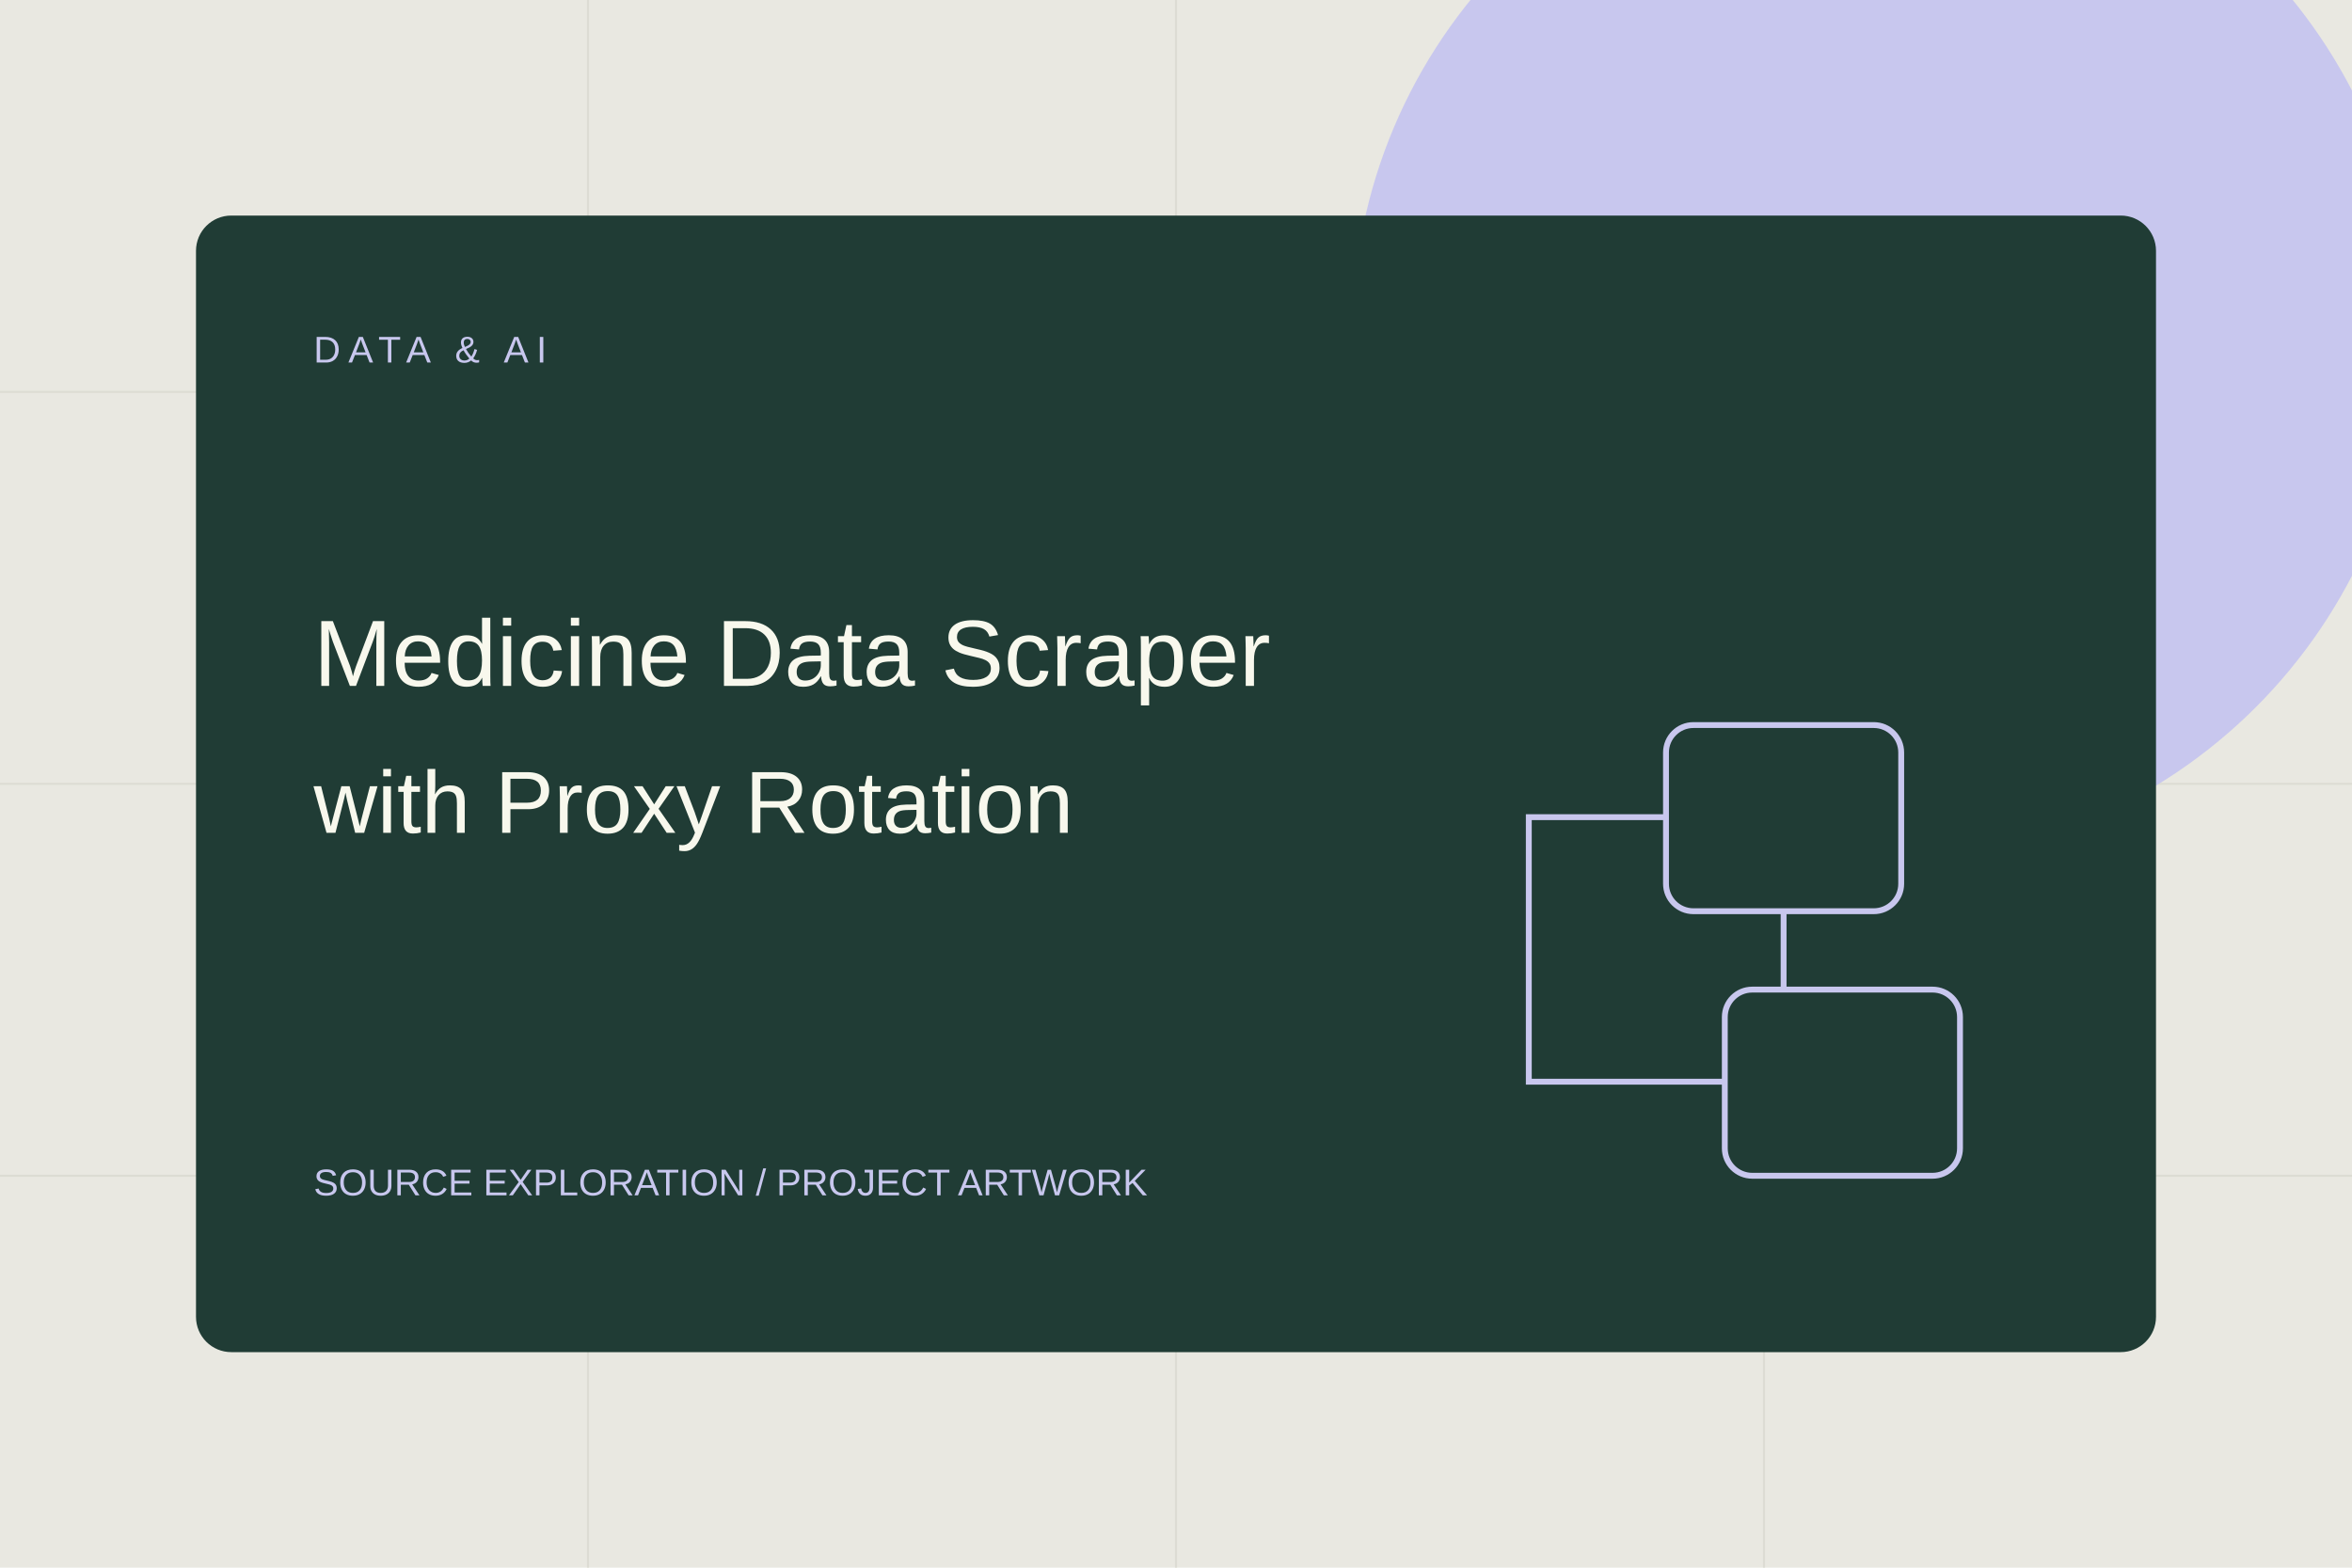
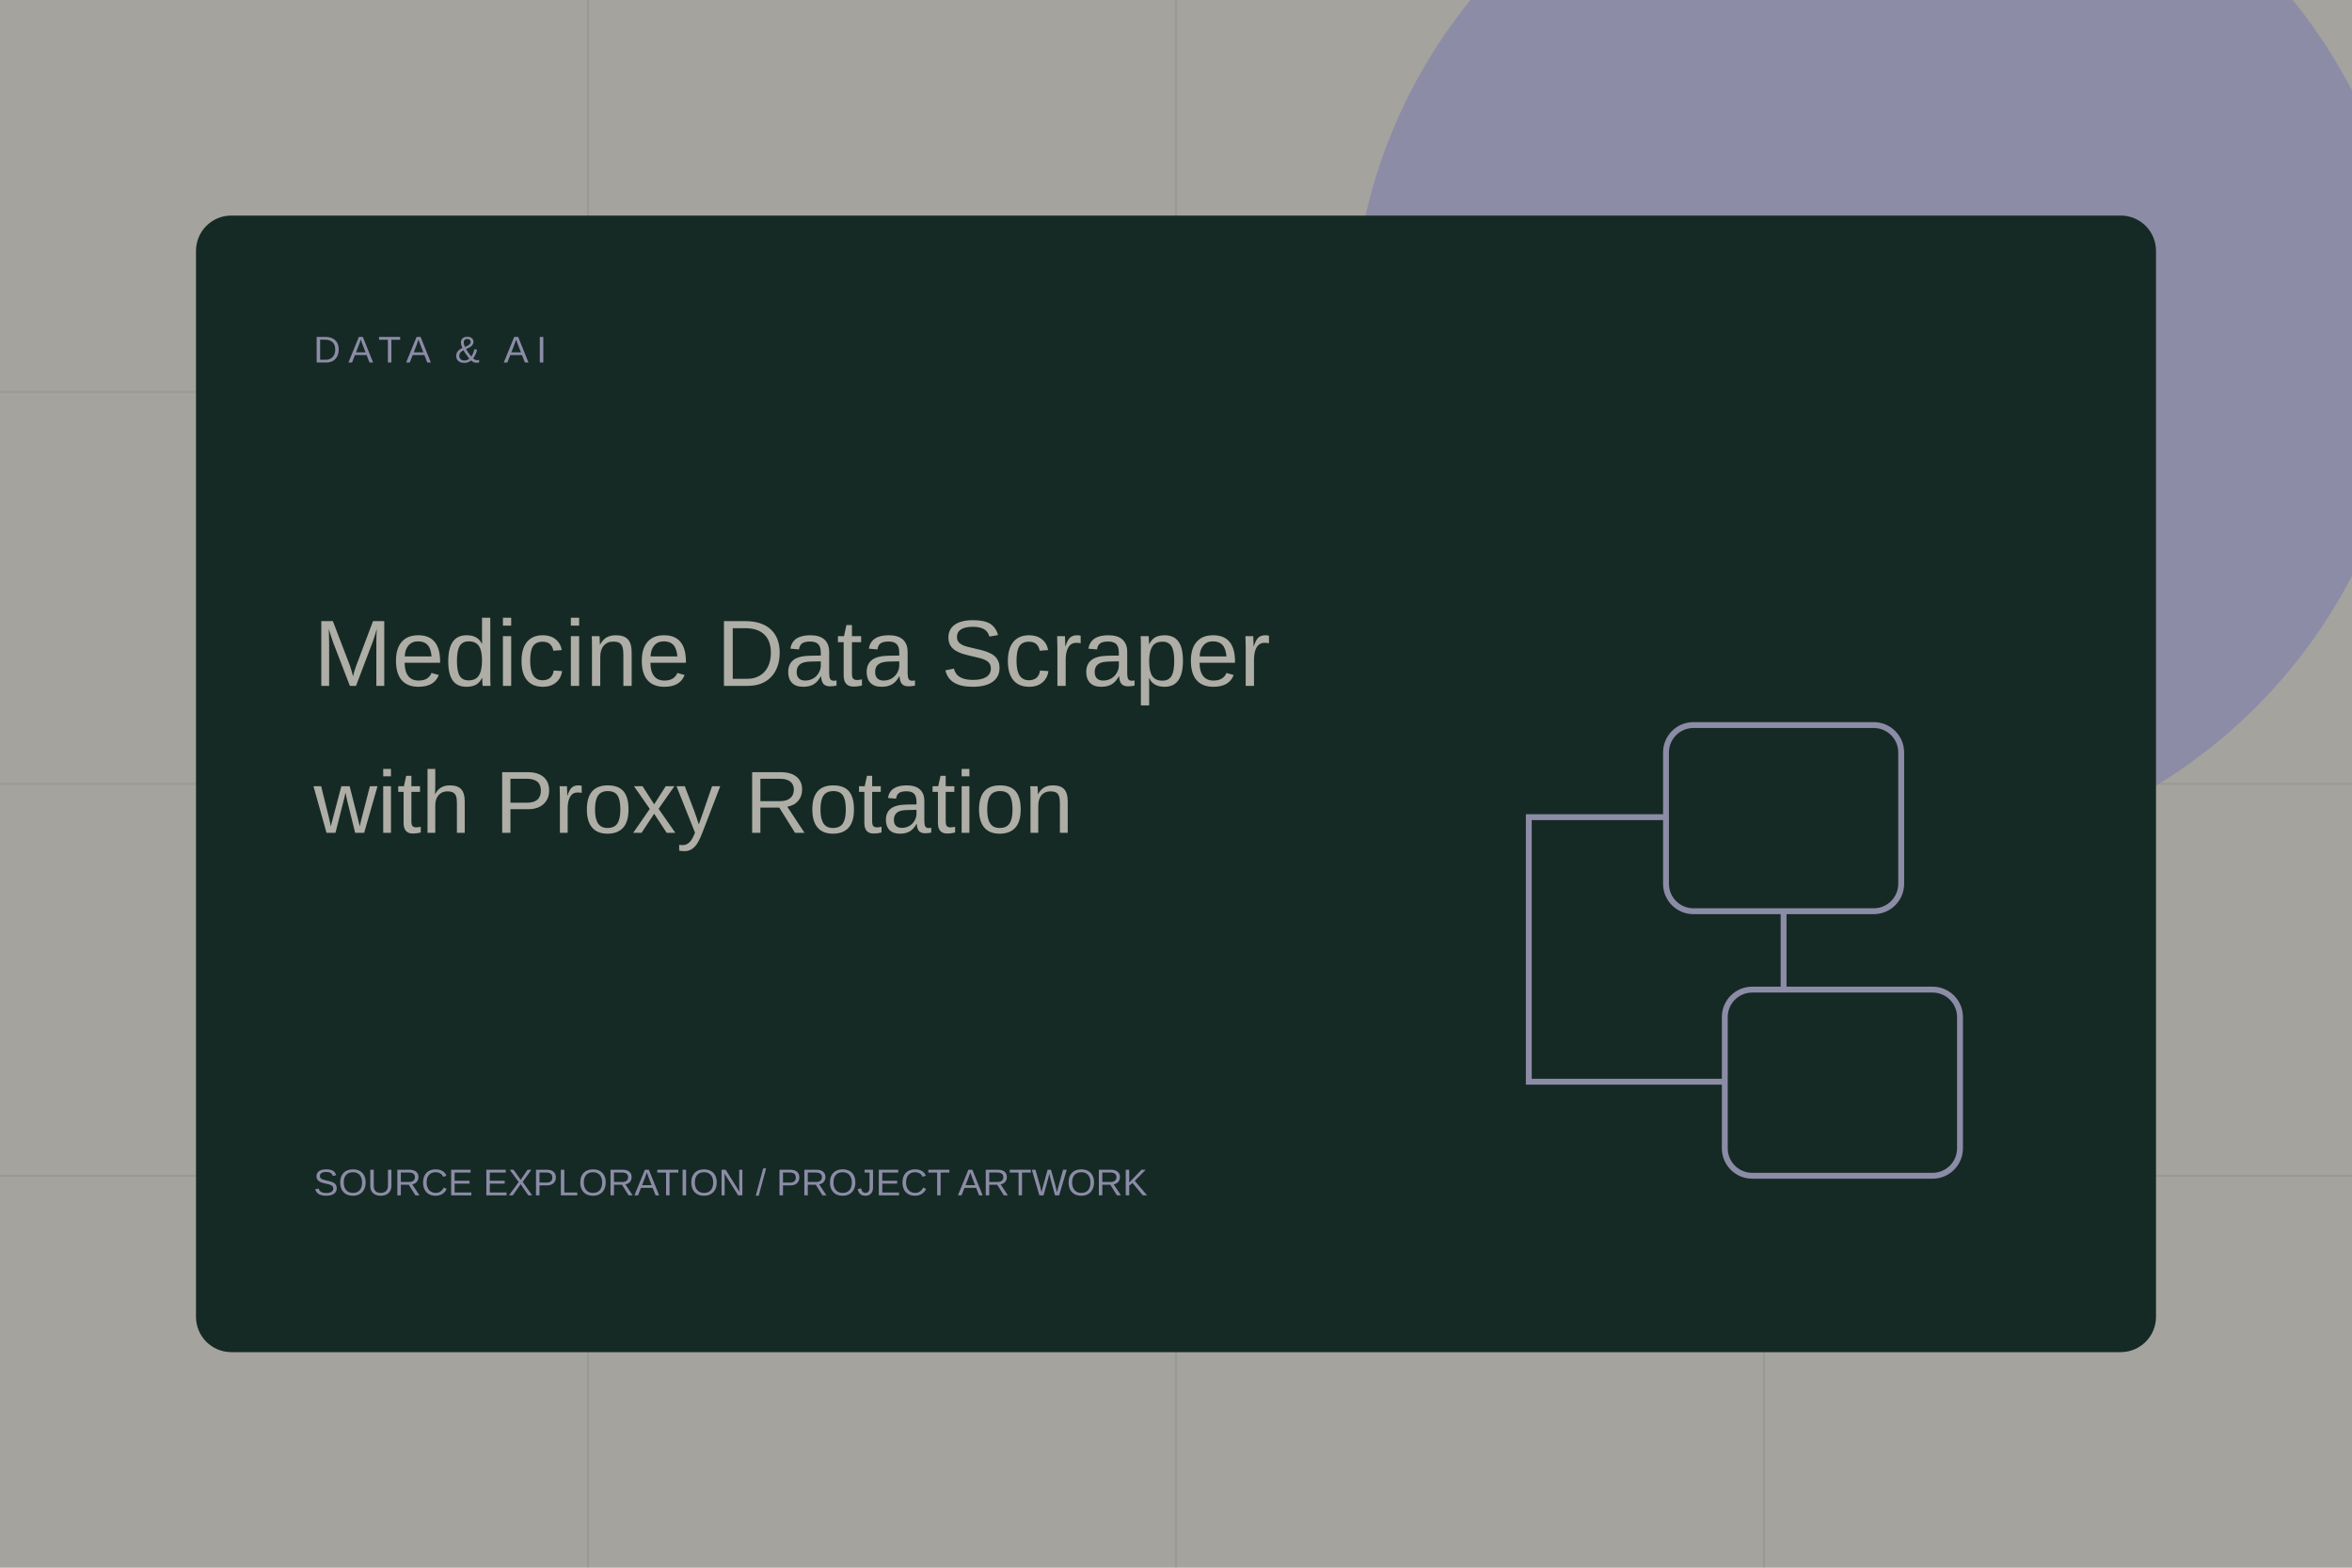
<svg xmlns="http://www.w3.org/2000/svg" width="1200" height="800" viewBox="0 0 1200 800">
  <rect width="1200" height="800" fill="#e9e8e1" />
  <path d="M0 200H1200M0 400H1200M0 600H1200M300 0V800M600 0V800M900 0V800" stroke="#dcdcd3" />
  <circle cx="960" cy="170" r="270" fill="#c8c7ee" />
  <rect x="100" y="110" width="1000" height="580" rx="18" fill="#203c35" />
  <g fill="none" stroke="#c8c7ee" stroke-width="3">
    <rect x="850" y="370" width="120" height="95" rx="14" />
    <rect x="880" y="505" width="120" height="95" rx="14" />
    <path d="M910 465v40M850 417H780v135h100" />
  </g>
  <g font-family="Arial,sans-serif">
    <text x="160" y="185" fill="#c8c7ee" font-size="19" letter-spacing="4">DATA &amp; AI</text>
    <text x="160" y="350" fill="#f8f8ed" font-size="48">Medicine Data Scraper</text>
    <text x="160" y="425" fill="#f8f8ed" font-size="45">with Proxy Rotation</text>
    <text x="160" y="610" fill="#c8c7ee" font-size="19">SOURCE EXPLORATION / PROJECT ARTWORK</text>
  </g>
+   <rect width="100%" height="100%" fill="#000" fill-opacity="0.3" />
</svg>
